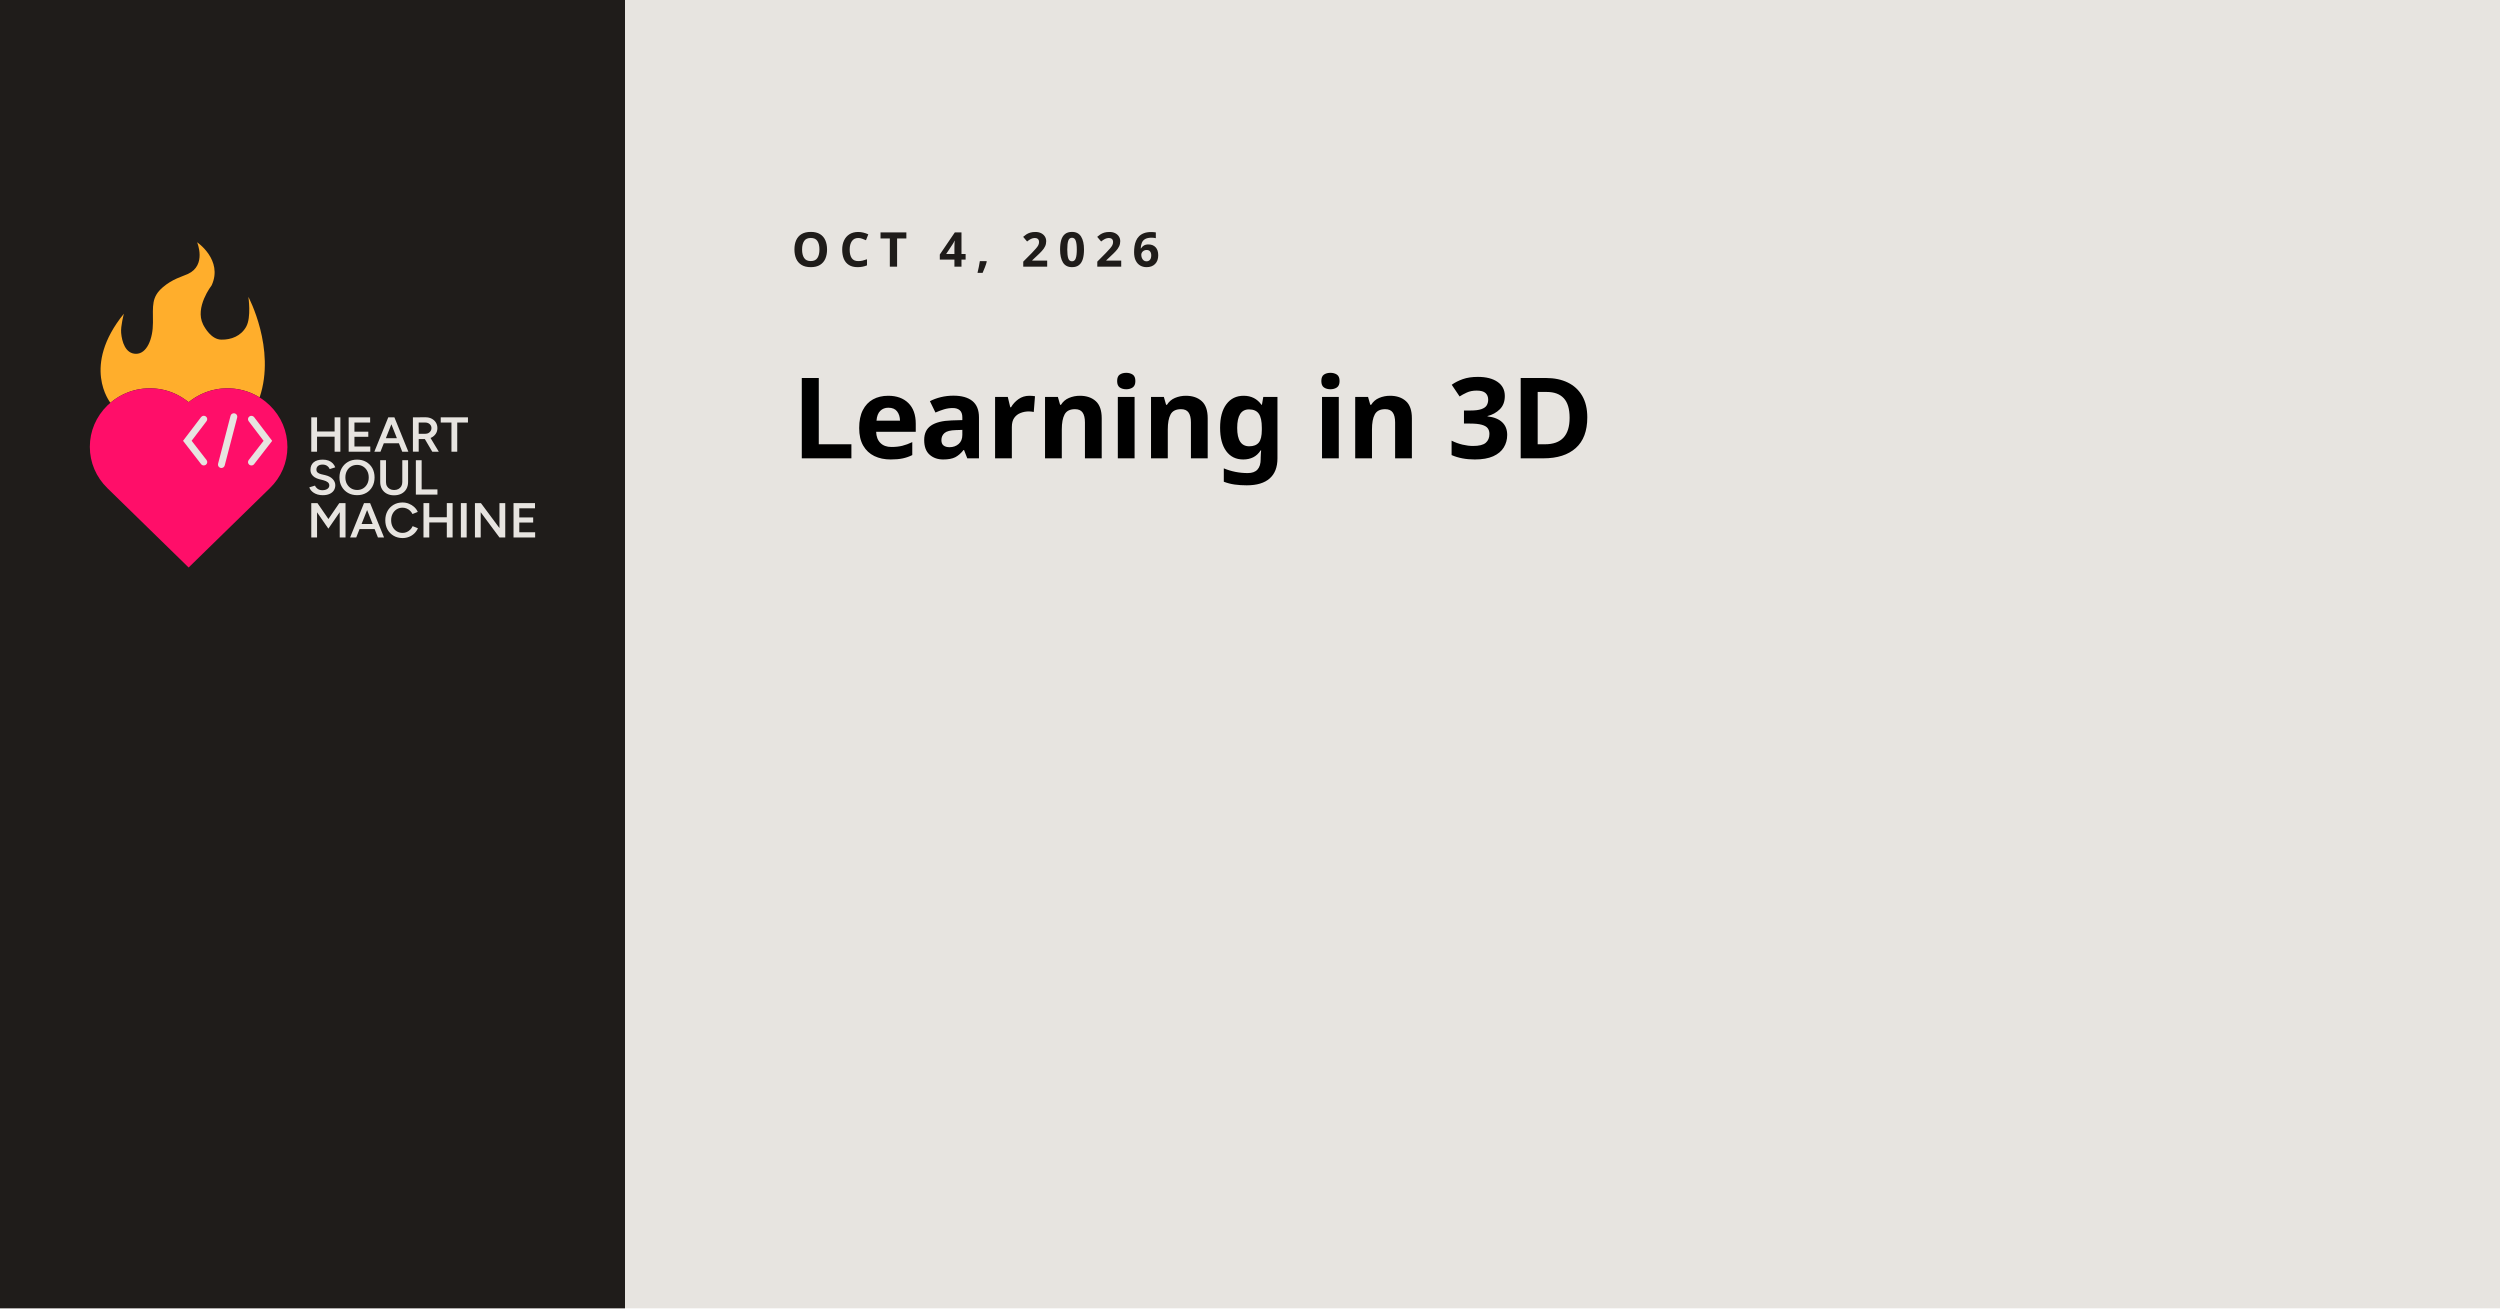
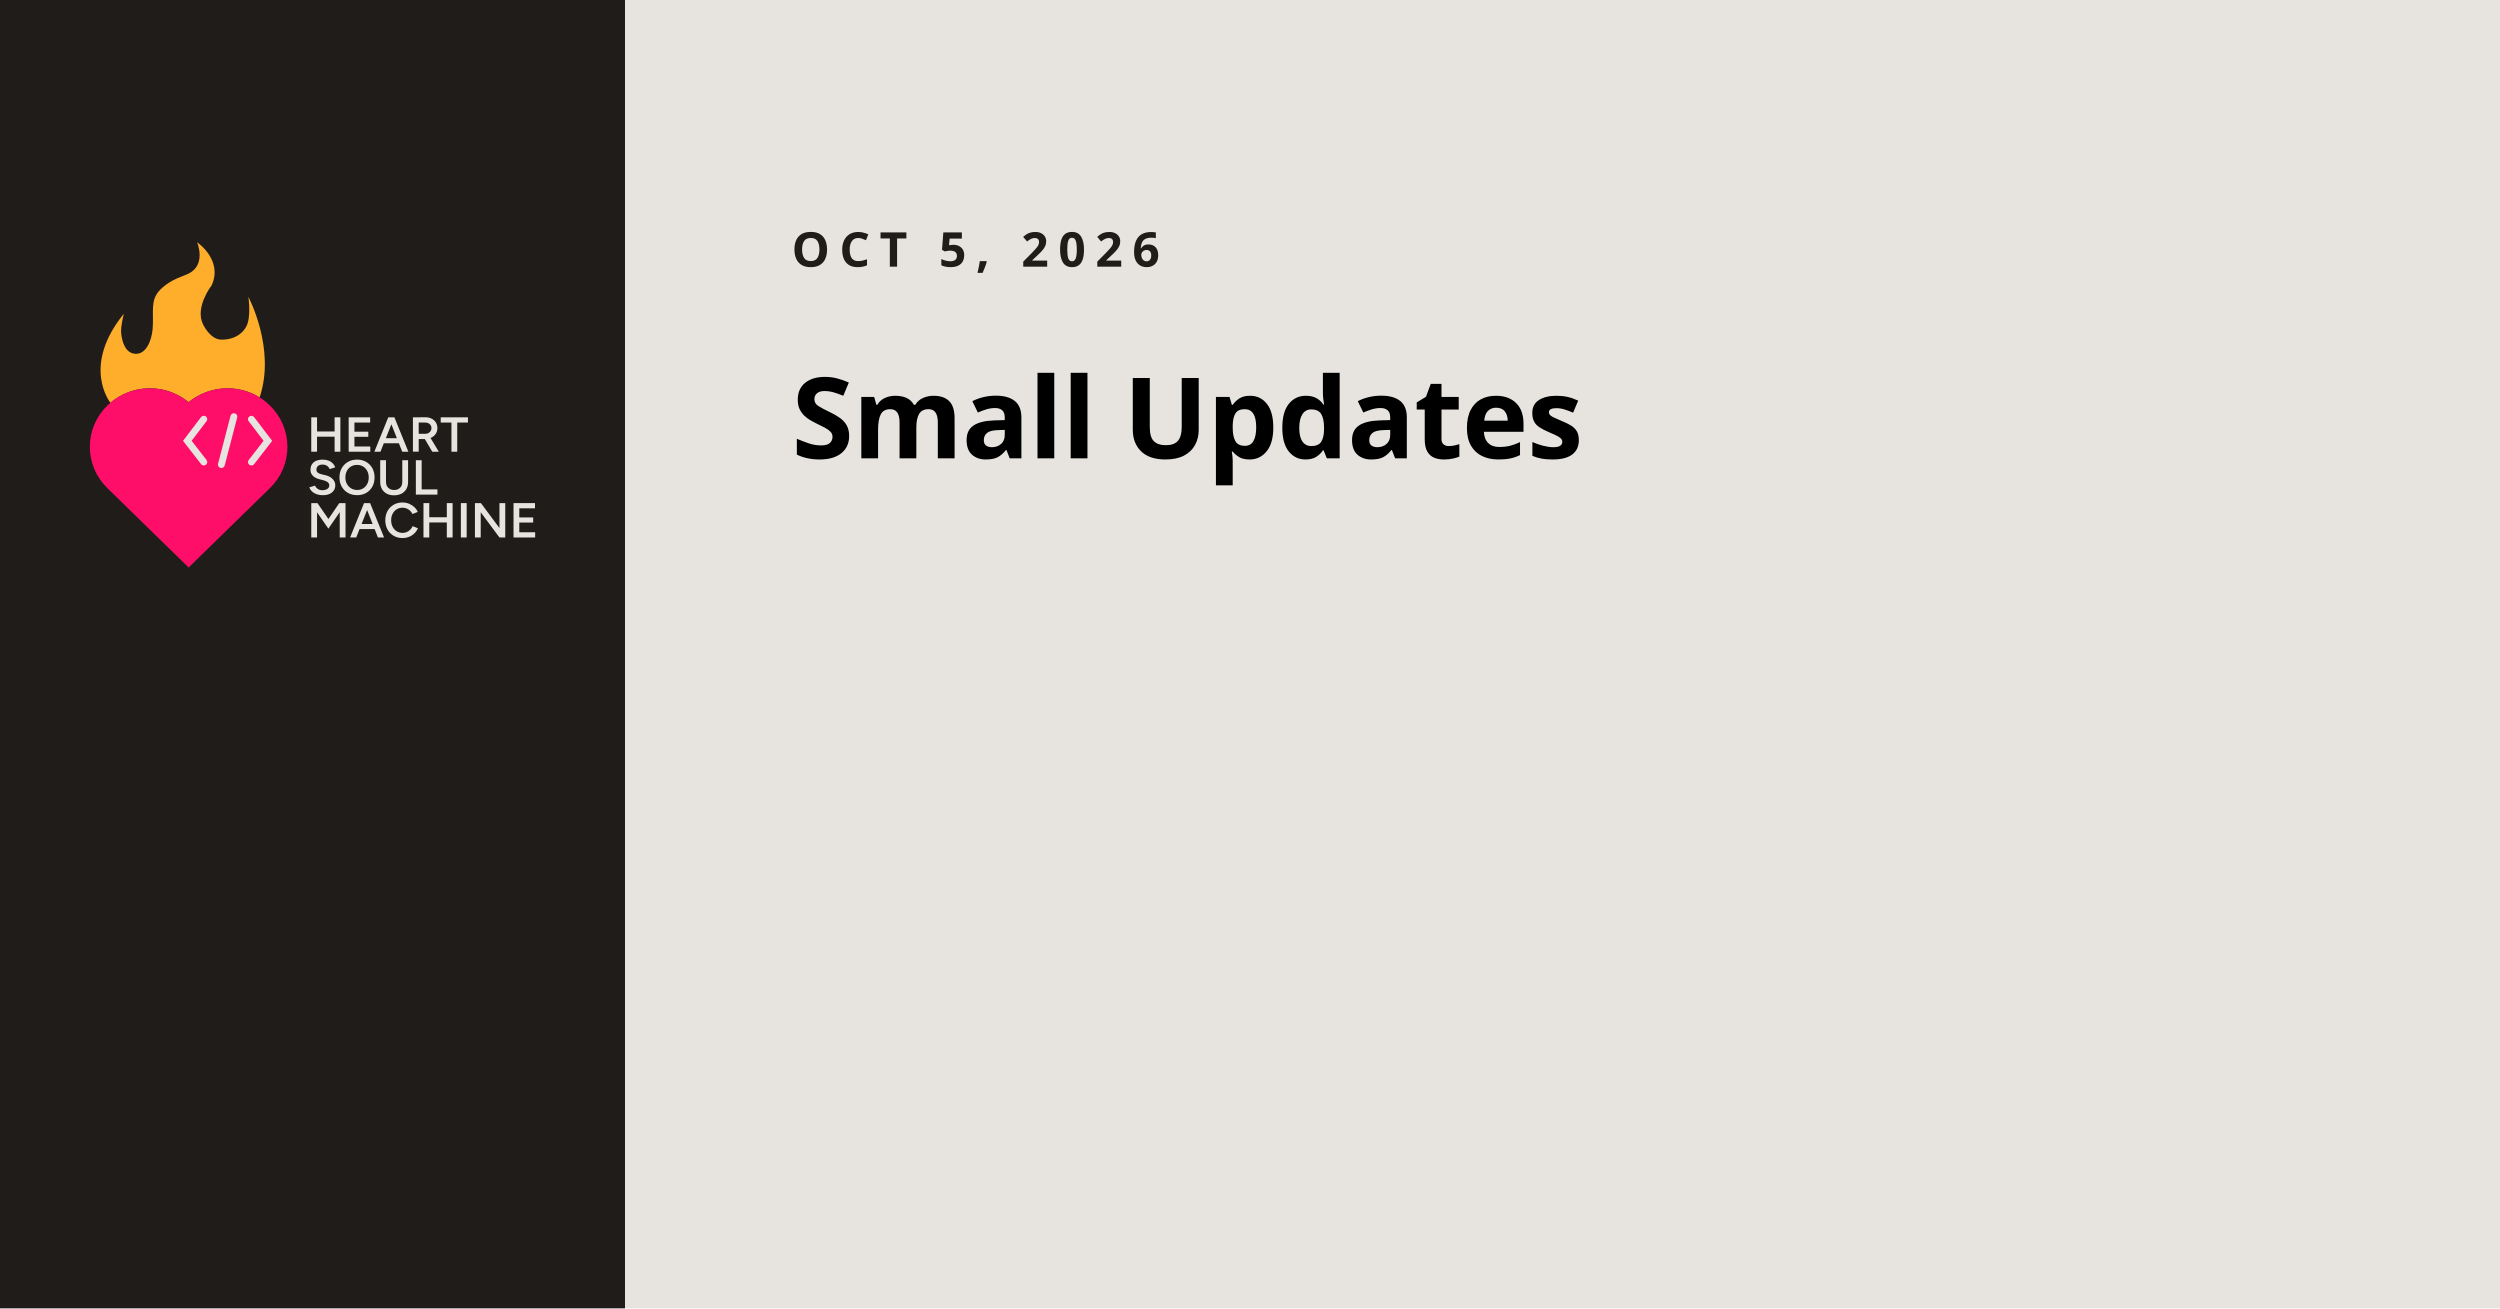
<svg xmlns="http://www.w3.org/2000/svg" id="Preview" data-name="Layer 1" viewBox="0 0 1200 628">
  <defs>
    <style>

      .date {
        font-family: Figtree;
        font-size: 23.02px;
        font-variation-settings: 'wght' 300;
        font-weight: 700;
        letter-spacing: .2em;
        text-transform: uppercase;
      }

      .date, .grey {
        fill: #1f1c1a;
      }

      .description {
        font-family: Figtree-Bold, Figtree;
        font-variation-settings: 'wght' 700;
        font-weight: 700;
        letter-spacing: -.01em;
        font-size: 54px;
      }

      .grey, .cls-7, .paper, .cls-9 {
        stroke-width: 0px;
      }

      .cls-7 {
        fill: #ffae2c;
      }

      .paper {
        fill: #e7e4e0;
      }

      .cls-9 {
        fill: #ff0e69;
      }
    </style>
  </defs>
  <rect class="paper" width="1200" height="628" />
  <rect class="grey" width="300" height="628" />
  <text class="date" transform="translate(380 128)">
-     <tspan x="0" y="0">OCT 4, 2026</tspan>
+     <tspan x="0" y="0">OCT 5, 2026</tspan>
  </text>
  <text class="description" transform="translate(380 220)">
-     <tspan x="0" y="0">Learning in 3D</tspan>
+     <tspan x="0" y="0">Small Updates</tspan>
  </text>
  <g>
    <g>
      <path class="cls-7" d="M53,193.33h0c.62-.54,1.27-1.04,1.93-1.51.03-.02.05-.04.08-.06.65-.46,1.31-.89,1.99-1.29.04-.02.07-.04.11-.07.68-.4,1.37-.77,2.07-1.11.03-.01.06-.03.09-.04.72-.34,1.44-.66,2.18-.94,0,0,0,0,0,0,7.56-2.88,16.12-2.53,23.47,1.11,0,0,.01,0,.02.01.73.36,1.44.75,2.14,1.18.01,0,.02.01.03.02.7.43,1.39.89,2.06,1.38h0s1.38,1.02,1.38,1.02c1.04-.86,2.14-1.61,3.26-2.3.05-.03.11-.07.16-.1,3.08-1.87,6.42-3.13,9.86-3.76.06-.01.13-.02.19-.04.66-.12,1.32-.21,1.98-.28.05,0,.1,0,.15-.01,2.77-.28,5.56-.18,8.3.32.04,0,.09.01.13.02.65.12,1.3.27,1.95.43.07.02.14.04.21.06,2.72.72,5.35,1.84,7.79,3.35h.1c7.88-23.41-5.41-48.23-5.41-48.23,0,0,1.47,9.77-1.03,14.29-2.49,4.52-7.2,6.34-11.98,6.25-4.78-.09-7.94-5.7-8.74-7.32-4.09-8.22,4.07-18.65,4.13-18.77,5.56-12.17-6.99-20.66-6.99-20.66,0,0,4.68,10.97-4.39,15.21-2.72,1.27-7.33,2.32-12.07,6.4-5.51,4.74-4.73,8.88-4.73,16.9,0,8.02-2.97,15.04-8.12,15.04-5.16,0-6.78-5.9-7.15-10.04-.29-3.26,1.31-9.21,1.31-9.21-20.49,25.26-6.58,42.51-6.48,42.75h.01Z" />
      <path class="cls-9" d="M129.49,194.58c-10.63-10.36-27.56-10.96-38.95-1.53-11.39-9.43-28.31-8.83-38.95,1.53-5.46,5.33-8.47,12.39-8.47,19.89s3.01,14.57,8.47,19.89c3.04,2.99,37.83,36.94,38.18,37.28l.78.76.77-.76c2.41-2.38,22.96-22.44,32.84-32.08,3.16-3.09,5.25-5.12,5.32-5.19,5.45-5.26,8.46-12.28,8.48-19.78.02-7.56-2.99-14.66-8.47-20.01Z" />
      <path class="paper" d="M99.14,220.81c.55.71.41,1.73-.31,2.27-.3.22-.65.33-1,.33-.5,0-.99-.22-1.31-.64l-8.66-11.18,8.65-11.37c.55-.72,1.58-.86,2.3-.33.73.54.88,1.55.33,2.27l-7.16,9.41,7.15,9.23Z" />
      <path class="paper" d="M113.85,200.38l-5.99,23.04c-.19.73-.86,1.22-1.59,1.22-.13,0-.27-.02-.41-.05-.88-.22-1.41-1.11-1.19-1.97l5.99-23.04c.22-.87,1.12-1.39,2-1.17.88.22,1.41,1.11,1.19,1.97Z" />
      <path class="paper" d="M121.99,222.78c-.32.42-.81.64-1.31.64-.35,0-.7-.11-1-.33-.72-.54-.86-1.56-.31-2.27l7.15-9.23-7.16-9.41c-.55-.72-.4-1.73.33-2.27.73-.54,1.76-.39,2.3.33l8.65,11.37-8.66,11.18Z" />
    </g>
    <g>
      <polygon class="paper" points="152.18 209.61 160.61 209.61 160.61 216.82 163.38 216.82 163.38 200.32 160.61 200.32 160.61 207.11 152.18 207.11 152.18 200.32 149.41 200.32 149.41 216.82 152.18 216.82 152.18 209.61" />
      <polygon class="paper" points="170.13 216.82 177.74 216.82 177.74 214.32 170.13 214.32 170.13 209.66 176.78 209.66 176.78 207.21 170.13 207.21 170.13 202.82 177.67 202.82 177.67 200.32 170.13 200.32 169.56 200.32 167.36 200.32 167.36 216.82 169.56 216.82 170.13 216.82" />
      <path class="paper" d="M184.25,212.77h7.22l1.6,4.05h2.94l-6.7-16.5h-2.94l-6.68,16.5h2.94l1.6-4.05ZM187.86,203.65l2.65,6.69h-5.3l2.65-6.69Z" />
      <path class="paper" d="M200.98,210.74h2.94l3.57,6.08h3.13l-3.97-6.6c.13-.05.26-.1.38-.16.91-.45,1.62-1.06,2.14-1.85.52-.78.78-1.69.78-2.71s-.25-1.93-.74-2.71c-.49-.79-1.18-1.4-2.06-1.85-.88-.45-1.89-.66-3.04-.65l-3.4.02h-2.51v16.5h2.78v-6.08ZM206.24,203.57c.57.5.86,1.15.86,1.93,0,.52-.13.98-.4,1.39-.26.41-.61.73-1.03.97-.42.24-.91.35-1.45.35h-3.25v-5.4h3.04c.91,0,1.65.25,2.23.75Z" />
      <polygon class="paper" points="211.55 202.82 216.7 202.82 216.7 216.82 219.47 216.82 219.47 202.82 224.62 202.82 224.62 200.32 211.55 200.32 211.55 202.82" />
      <path class="paper" d="M150.59,236.53c.55.36,1.19.64,1.91.85.73.2,1.53.31,2.41.31,1.29,0,2.39-.2,3.29-.61.9-.41,1.58-.97,2.05-1.7s.69-1.56.69-2.5c0-1.07-.42-2.04-1.24-2.92-.83-.88-1.99-1.5-3.49-1.86l-2.06-.49c-.7-.17-1.26-.43-1.66-.77-.41-.34-.61-.81-.61-1.43,0-.75.26-1.34.78-1.77.52-.42,1.23-.64,2.14-.64s1.61.2,2.2.61c.59.41,1,.93,1.24,1.56l2.68-.85c-.26-.71-.65-1.34-1.17-1.9-.53-.56-1.19-1-2-1.32-.81-.32-1.74-.48-2.81-.48-1.9,0-3.36.43-4.38,1.28-1.02.86-1.53,2.05-1.53,3.6,0,.82.18,1.52.54,2.12.36.6.85,1.09,1.48,1.48.63.39,1.34.69,2.12.9l2.06.52c.86.22,1.55.53,2.06.93.51.4.77.92.77,1.54,0,.69-.3,1.25-.91,1.67-.61.42-1.43.64-2.47.64-.89-.02-1.64-.24-2.25-.68-.61-.44-1.01-.95-1.22-1.53l-2.73.83c.14.49.4.95.75,1.4s.81.85,1.36,1.21Z" />
      <path class="paper" d="M175.79,236.6c1.25-.72,2.23-1.73,2.94-3.02.71-1.29,1.06-2.77,1.06-4.43s-.36-3.14-1.06-4.42c-.71-1.28-1.7-2.29-2.97-3.02-1.27-.73-2.72-1.1-4.37-1.1s-3.12.37-4.38,1.1c-1.26.73-2.25,1.74-2.98,3.02-.73,1.28-1.09,2.76-1.09,4.44s.36,3.12,1.09,4.41c.73,1.29,1.73,2.29,3,3.02s2.74,1.08,4.4,1.08,3.09-.36,4.34-1.08ZM166.51,232.28c-.49-.9-.73-1.95-.73-3.12s.24-2.2.72-3.11c.48-.91,1.14-1.62,1.99-2.13.84-.51,1.81-.77,2.9-.77s2.07.26,2.91.78c.84.52,1.5,1.23,1.97,2.13.48.9.72,1.94.72,3.12s-.24,2.2-.71,3.1c-.47.9-1.12,1.61-1.95,2.13-.83.52-1.79.78-2.87.78s-2.08-.26-2.93-.78c-.85-.52-1.52-1.23-2.01-2.13Z" />
      <path class="paper" d="M182.5,220.91v10.47c0,1.27.28,2.39.83,3.35.55.96,1.32,1.7,2.32,2.23s2.16.79,3.48.79,2.56-.26,3.58-.79c1.01-.53,1.79-1.27,2.34-2.23.55-.96.83-2.07.83-3.35v-10.47h-2.78v10.47c0,.77-.16,1.44-.48,2.01-.32.57-.78,1.02-1.38,1.34-.6.32-1.29.48-2.07.48s-1.44-.16-2.03-.48c-.59-.32-1.05-.77-1.38-1.34-.33-.57-.49-1.24-.49-2.01v-10.47h-2.78Z" />
      <polygon class="paper" points="209.97 234.91 202.39 234.91 202.39 220.91 199.61 220.91 199.61 237.41 201.55 237.41 202.39 237.41 209.97 237.41 209.97 234.91" />
      <polygon class="paper" points="163.07 241.53 162.86 241.49 157.64 249.13 152.38 241.49 152.18 241.52 152.18 241.49 149.41 241.49 149.41 257.99 152.18 257.99 152.18 245.9 157.62 253.75 163.07 245.83 163.07 257.99 165.85 257.99 165.85 241.49 163.07 241.49 163.07 241.53" />
      <path class="paper" d="M177.53,241.49h-2.8l-6.68,16.5h2.94l1.6-4.05h7.22l1.6,4.05h2.94l-6.7-16.5h-.14ZM173.56,251.51l2.65-6.69,2.65,6.69h-5.3Z" />
      <path class="paper" d="M196.9,254.24c-.49.49-1.04.87-1.65,1.14-.61.28-1.27.41-1.97.41-1.07,0-2.02-.26-2.86-.78-.84-.52-1.49-1.23-1.96-2.15-.47-.91-.71-1.96-.71-3.14s.23-2.22.71-3.12c.47-.9,1.12-1.61,1.94-2.13.82-.52,1.76-.78,2.81-.78.69,0,1.34.13,1.96.38.62.25,1.18.61,1.66,1.07.49.46.87.99,1.16,1.59l2.54-1.01c-.4-.9-.97-1.68-1.71-2.36-.74-.68-1.59-1.21-2.55-1.59-.96-.38-1.98-.58-3.06-.58-1.61,0-3.04.37-4.28,1.1-1.24.73-2.22,1.74-2.93,3.02-.71,1.28-1.06,2.75-1.06,4.42s.36,3.14,1.06,4.42c.71,1.28,1.69,2.29,2.94,3.02,1.25.73,2.68,1.1,4.3,1.1,1.1,0,2.14-.2,3.11-.59s1.83-.95,2.56-1.66c.73-.71,1.3-1.54,1.7-2.46l-2.54-1.01c-.29.64-.67,1.21-1.16,1.7Z" />
      <polygon class="paper" points="214.47 248.28 206.05 248.28 206.05 241.49 203.27 241.49 203.27 257.99 206.05 257.99 206.05 250.78 214.47 250.78 214.47 257.99 217.25 257.99 217.25 241.49 214.47 241.49 214.47 248.28" />
      <rect class="paper" x="221.22" y="241.49" width="2.78" height="16.5" />
      <polygon class="paper" points="239.74 253.47 230.84 241.49 227.97 241.49 227.97 257.99 230.74 257.99 230.74 245.87 239.74 257.99 242.52 257.99 242.52 241.49 239.74 241.49 239.74 253.47" />
      <polygon class="paper" points="249.26 255.49 249.26 250.82 255.92 250.82 255.92 248.37 249.26 248.37 249.26 243.99 256.8 243.99 256.8 241.49 249.26 241.49 248.69 241.49 246.49 241.49 246.49 257.99 248.69 257.99 249.26 257.99 256.87 257.99 256.87 255.49 249.26 255.49" />
    </g>
  </g>
</svg>
